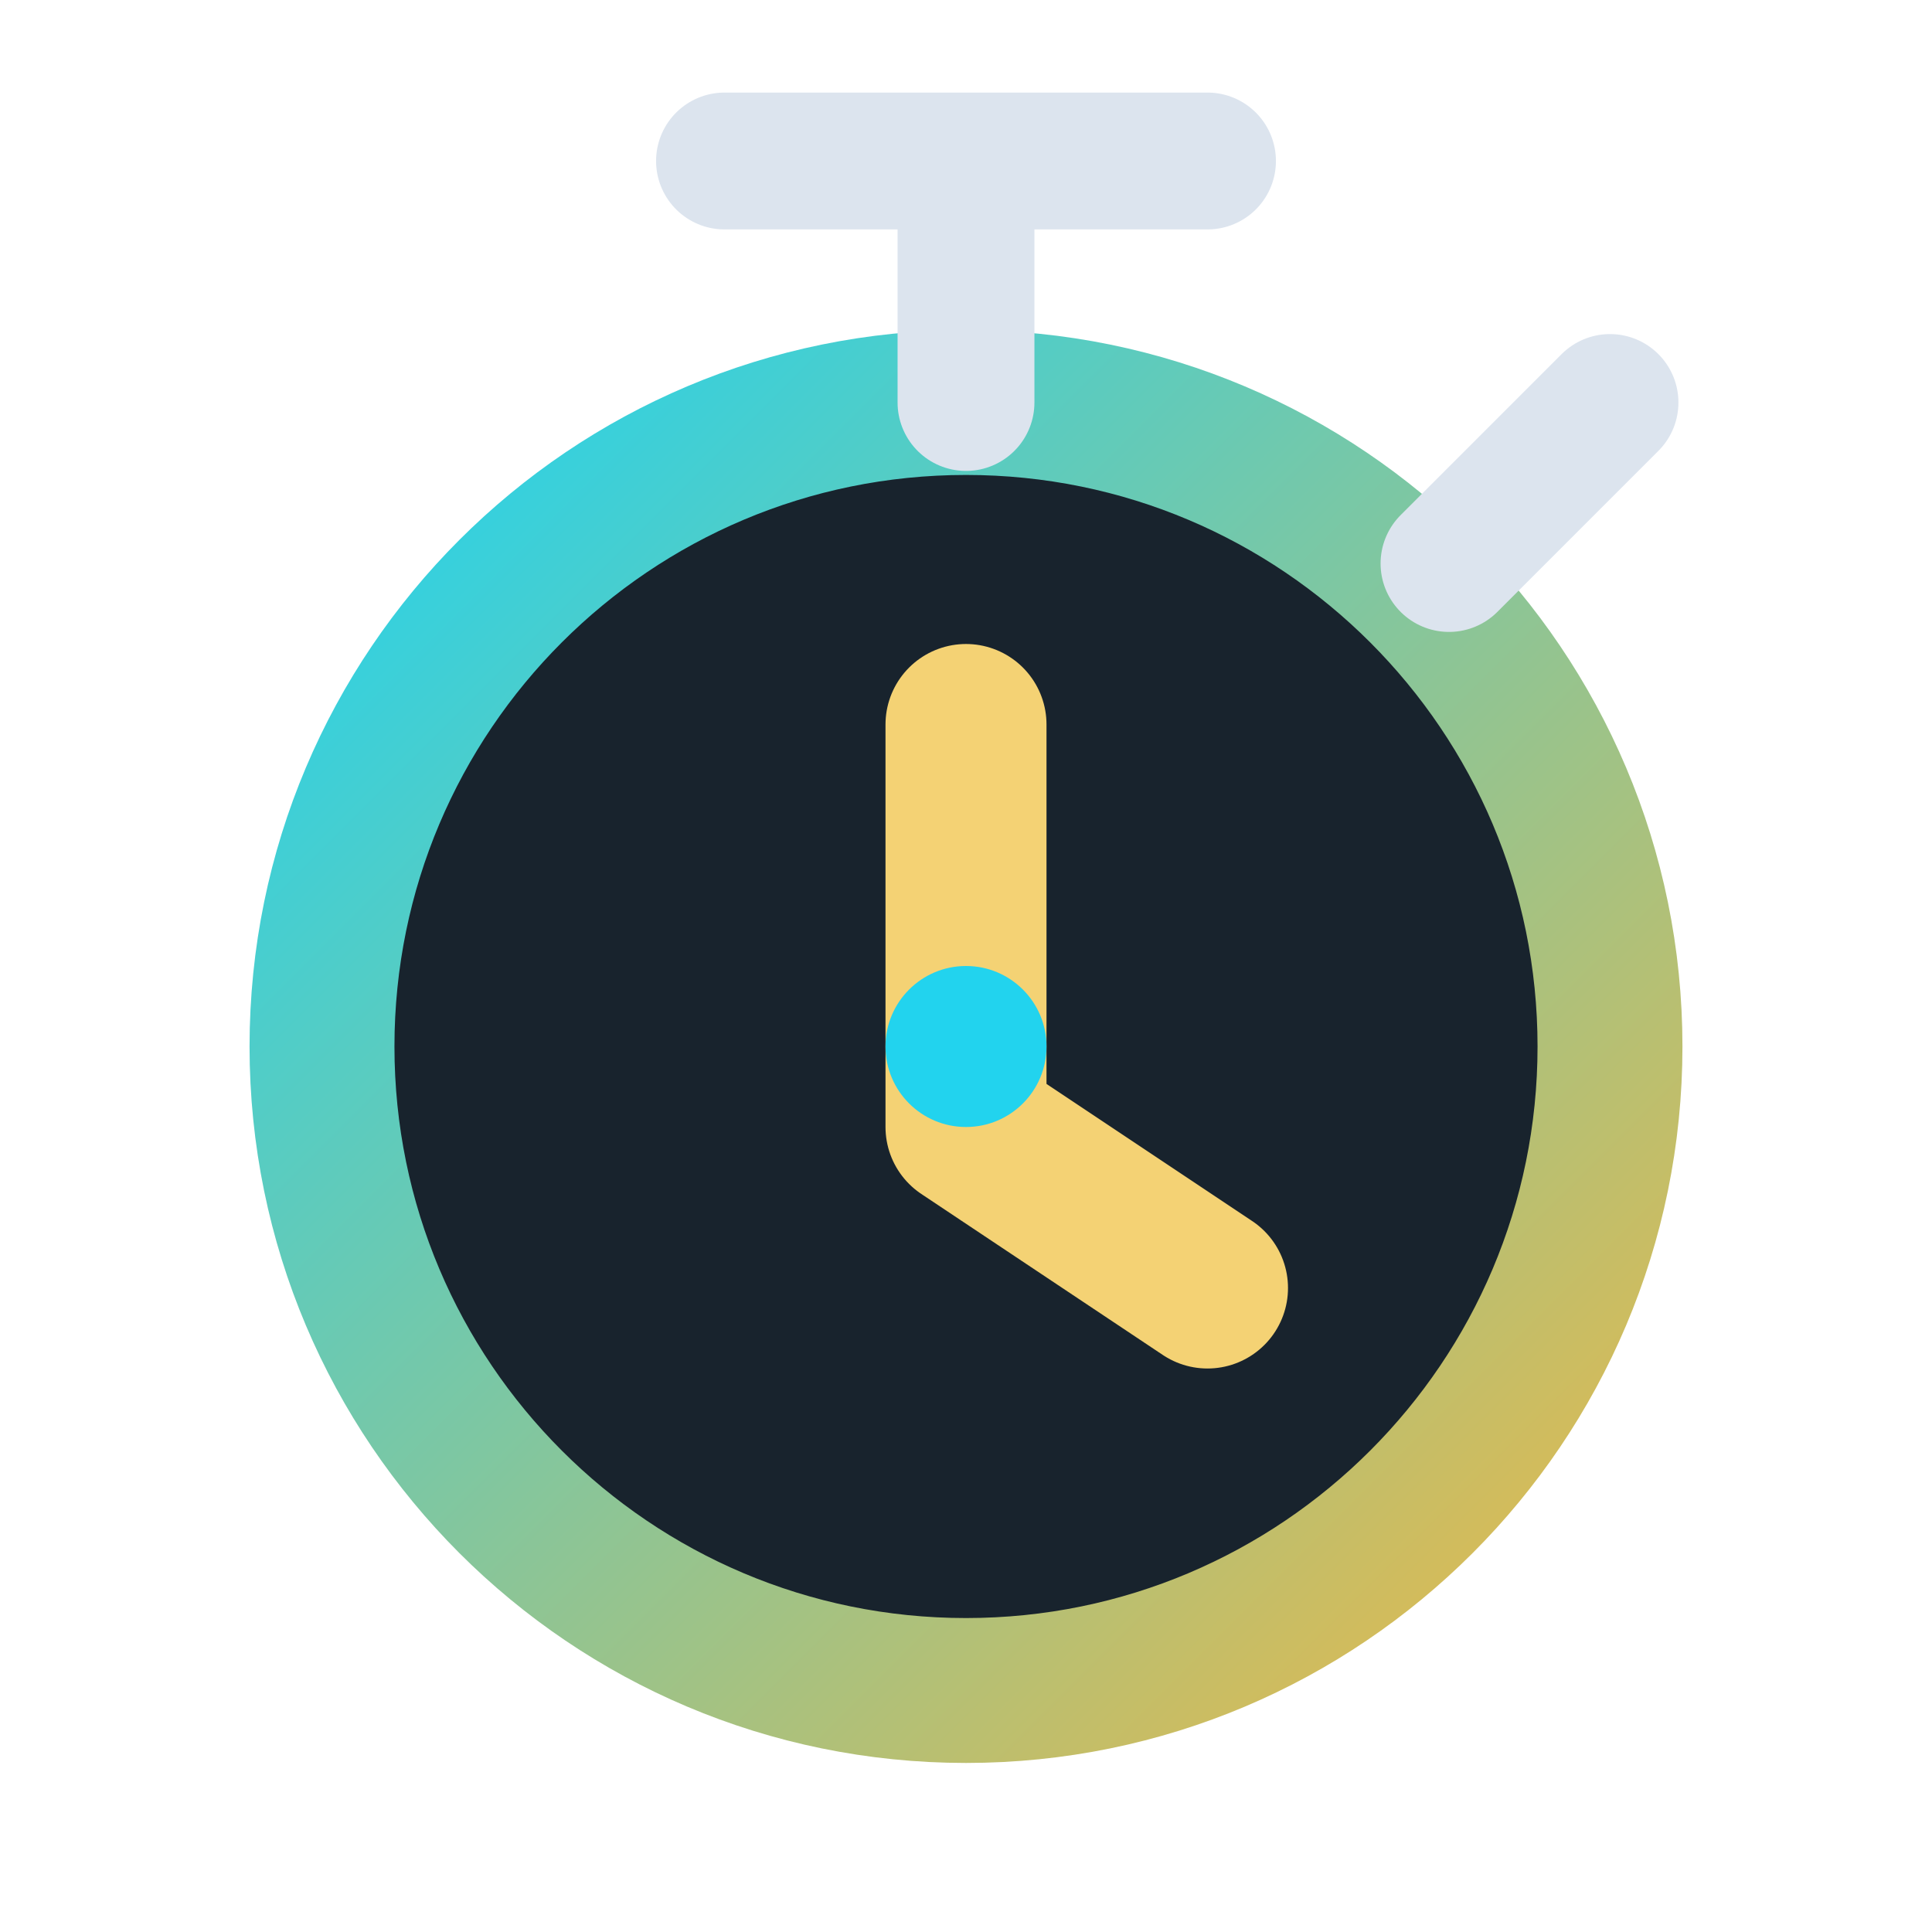
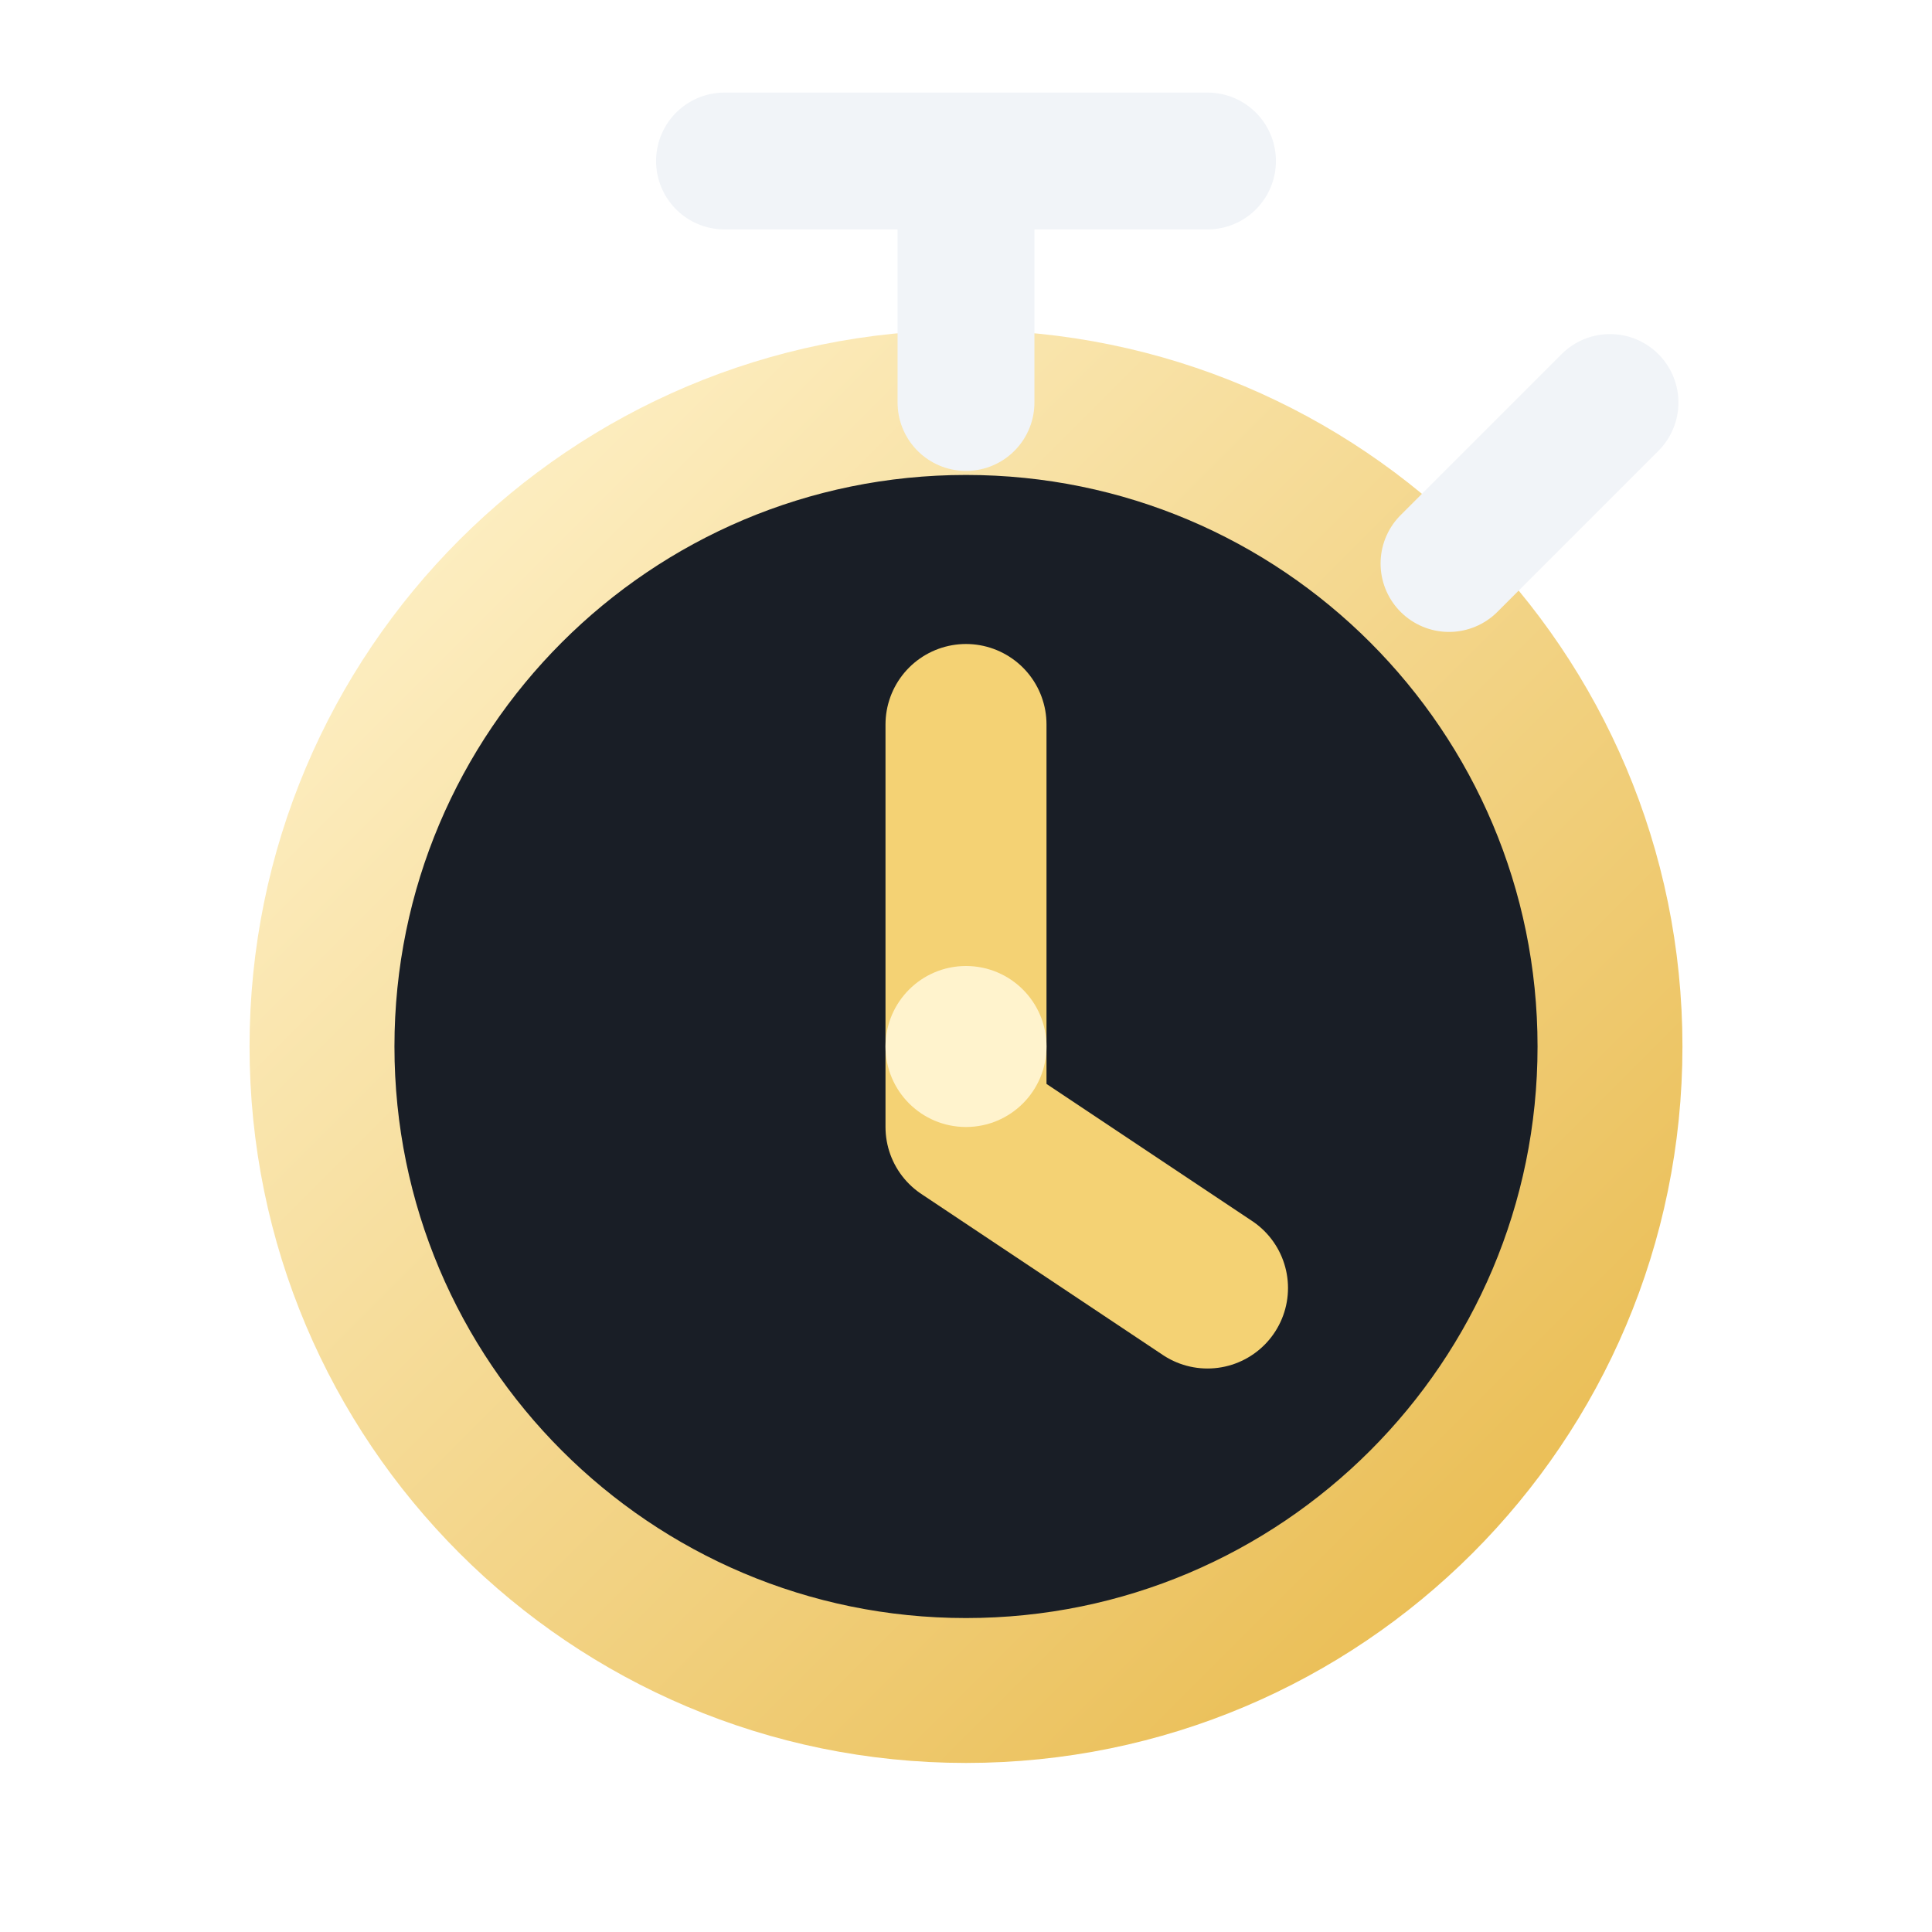
<svg xmlns="http://www.w3.org/2000/svg" width="24" height="24" viewBox="0 0 24 24" fill="none">
  <defs>
    <linearGradient id="a" x1="4" y1="5" x2="20" y2="21" gradientUnits="userSpaceOnUse">
-       <stop stop-color="#22D3EE" />
+       <stop stop-color="#FFF3CD" />
      <stop offset="1" stop-color="#E8B94A" />
    </linearGradient>
  </defs>
-   <circle cx="12" cy="13" r="8" fill="#18232D" stroke="url(#a)" stroke-width="1.8" />
-   <path d="M9 2h6m-3 0v3m6 2 2-2" stroke="#DCE4EE" stroke-width="1.7" stroke-linecap="round" />
+   <circle cx="12" cy="13" r="8" fill="#191E26" stroke="url(#a)" stroke-width="1.8" />
+   <path d="M9 2h6m-3 0v3m6 2 2-2" stroke="#F1F4F8" stroke-width="1.7" stroke-linecap="round" />
  <path d="M12 9v5l3 2" stroke="#F4D274" stroke-width="2" stroke-linecap="round" stroke-linejoin="round" />
-   <circle cx="12" cy="13" r="1" fill="#22D3EE" />
+   <circle cx="12" cy="13" r="1" fill="#FFF3CD" />
</svg>
